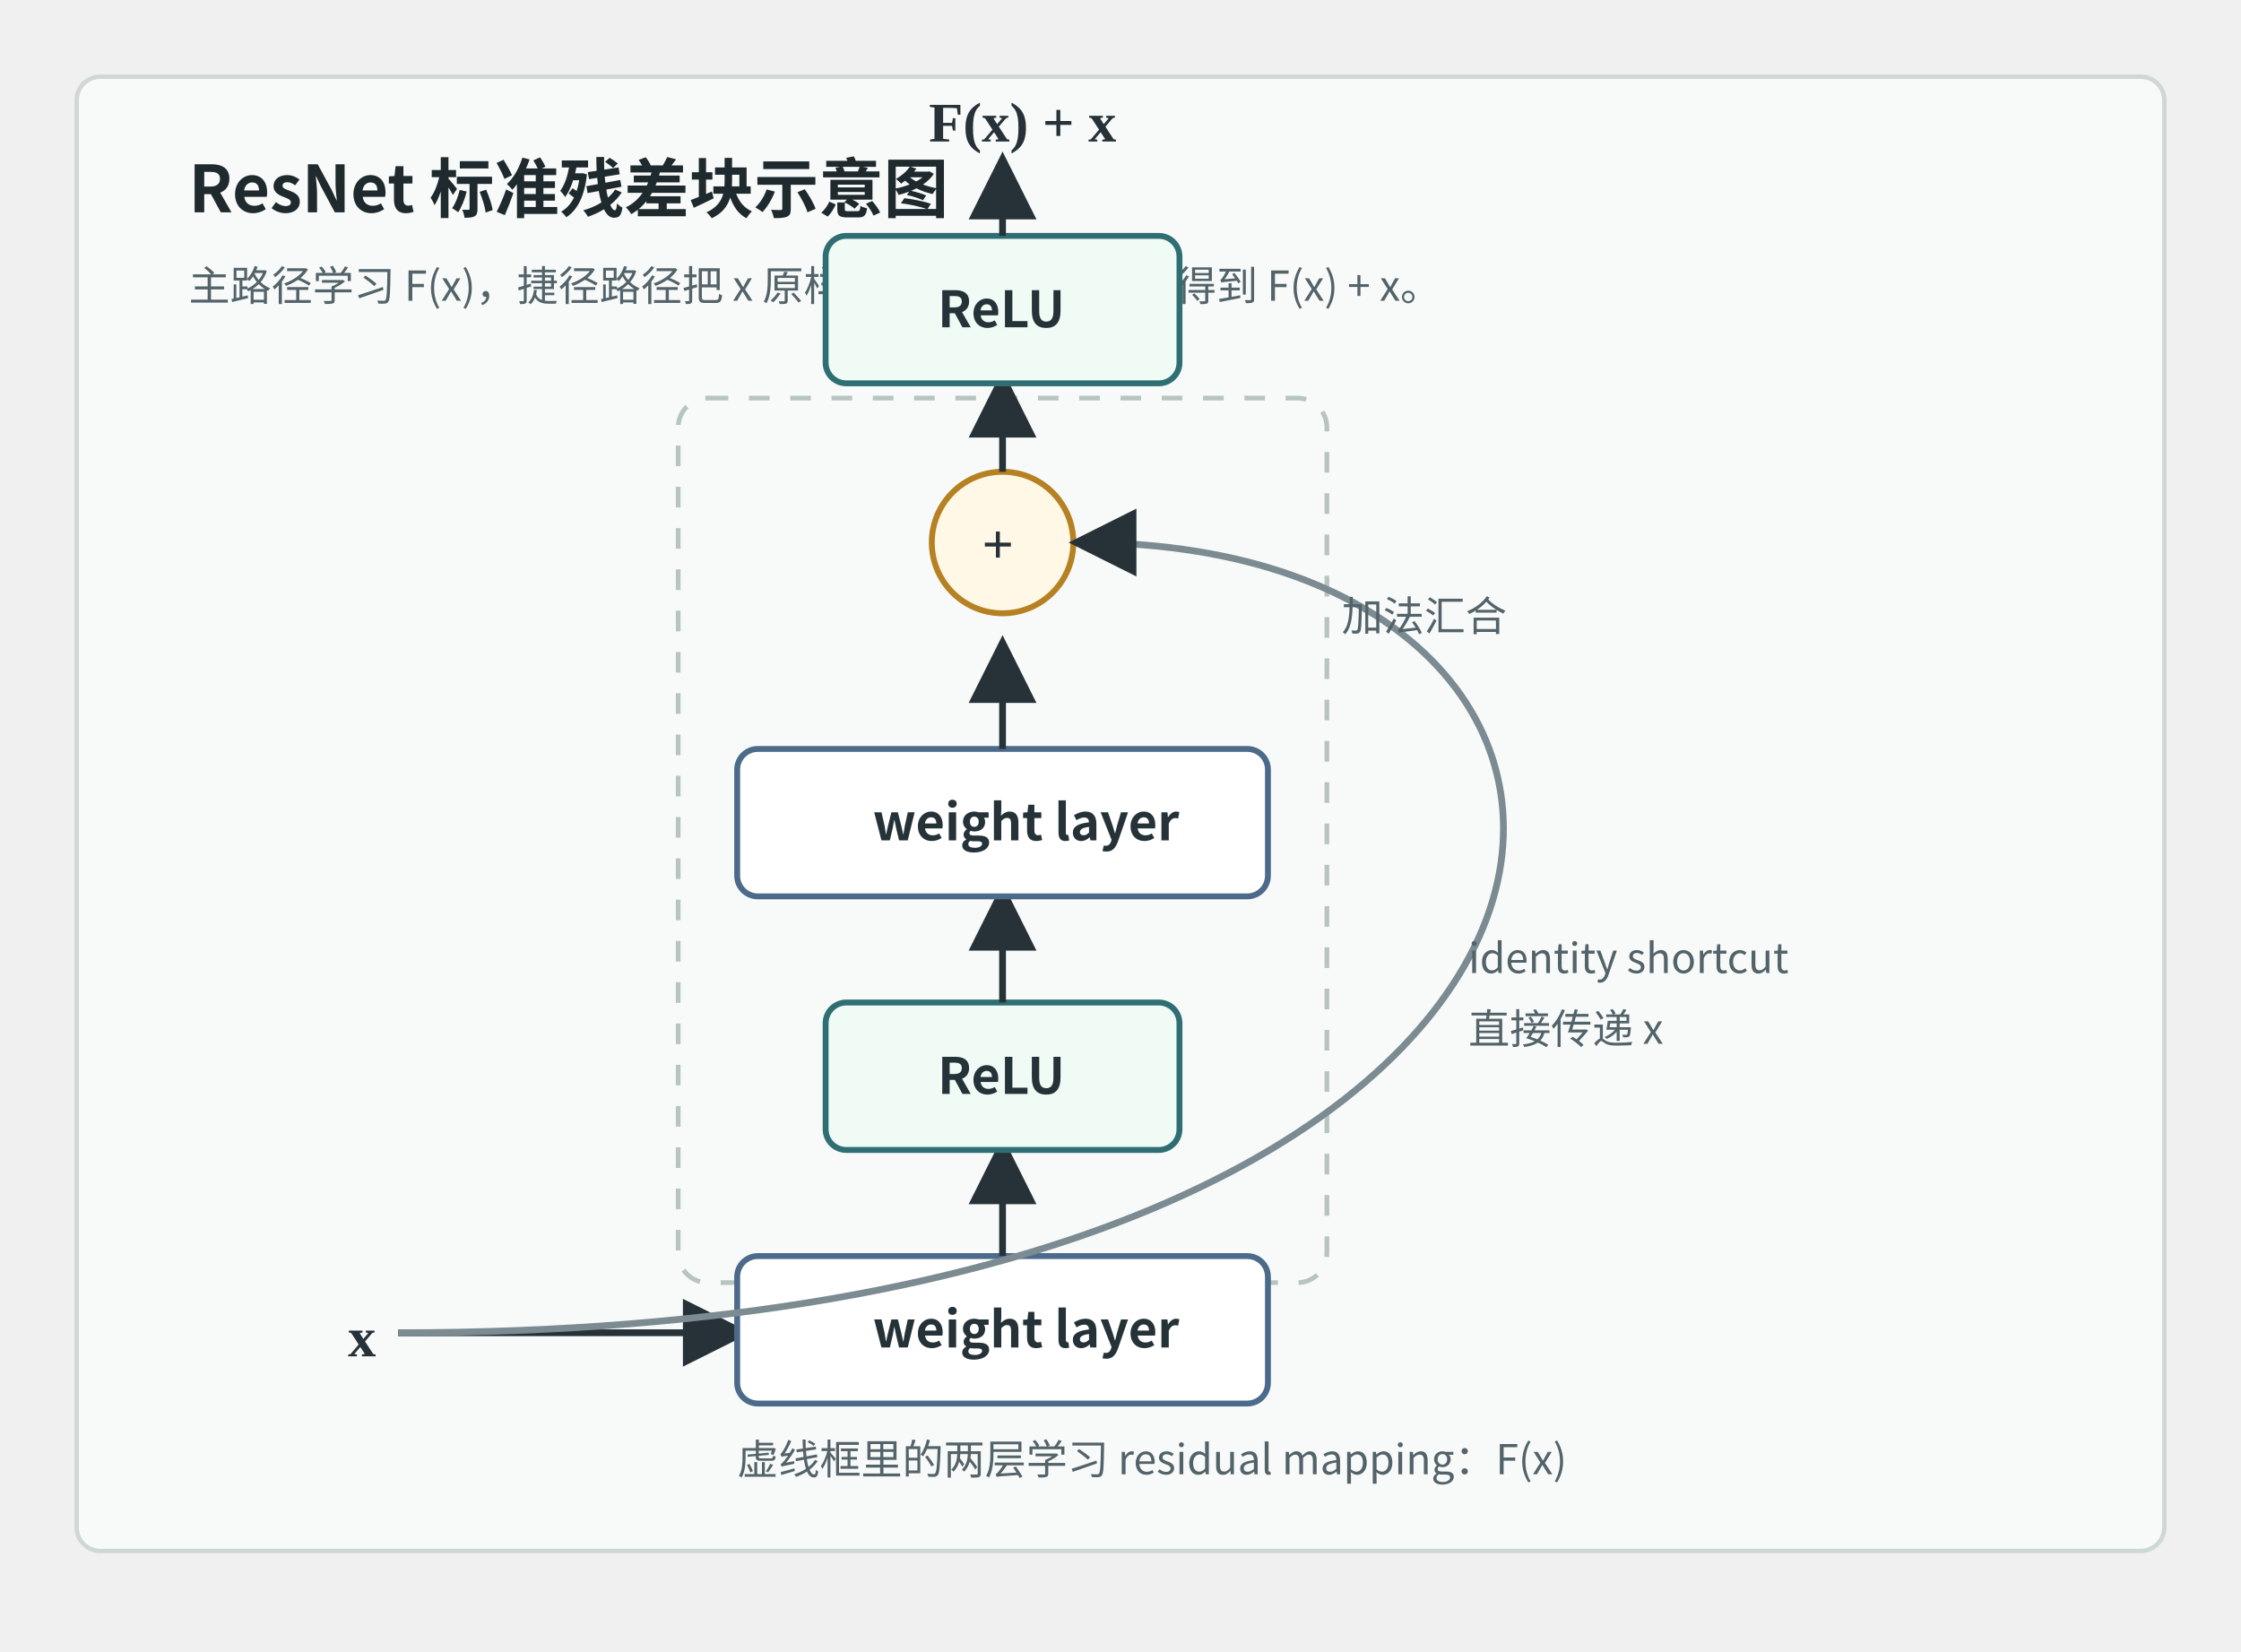
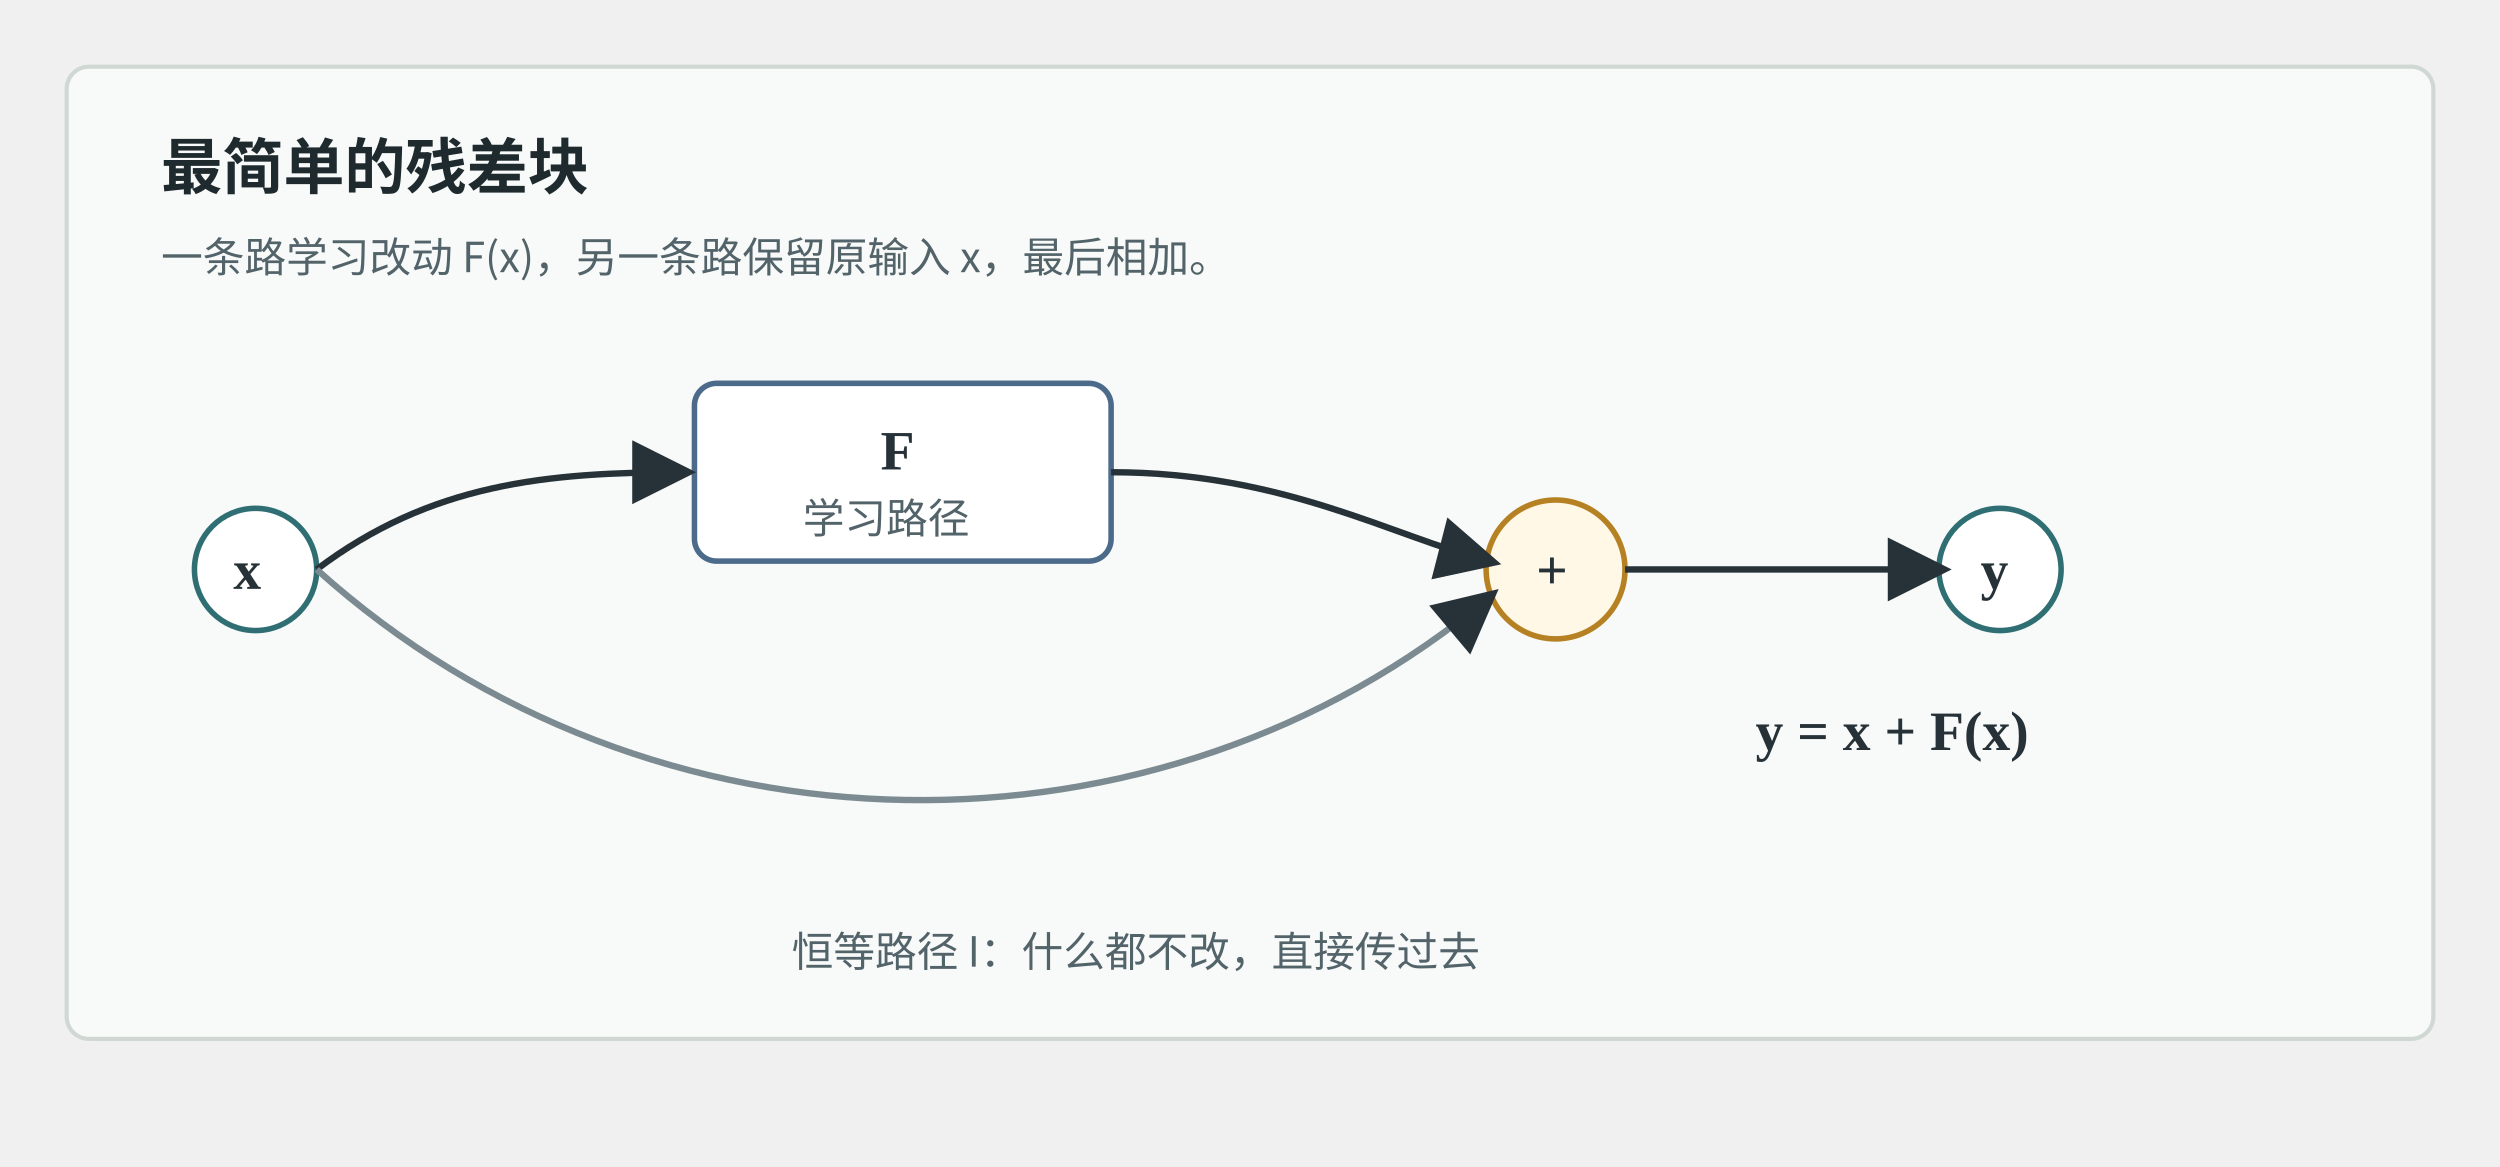
- <svg xmlns="http://www.w3.org/2000/svg" width="760" height="560" viewBox="0 0 760 560" role="img" aria-labelledby="title desc">
+ <svg xmlns="http://www.w3.org/2000/svg" width="900" height="420" viewBox="0 0 900 420" role="img" aria-labelledby="title desc">
  <defs>
    <marker id="arrow" markerWidth="10" markerHeight="10" refX="8" refY="5" orient="auto" markerUnits="strokeWidth">
      <path d="M 0 0 L 10 5 L 0 10 z" fill="#263238" />
    </marker>
    <style>
      .panel { fill: #f8faf9; stroke: #cfd8d3; stroke-width: 1.5; rx: 8; }
      .title { font: 700 22px "Microsoft YaHei", "Noto Sans CJK SC", Arial, sans-serif; fill: #1f2a2e; }
-       .small { font: 400 14px "Microsoft YaHei", "Noto Sans CJK SC", Arial, sans-serif; fill: #53636a; }
-       .label { font: 600 17px "Microsoft YaHei", "Noto Sans CJK SC", Arial, sans-serif; fill: #253238; }
-       .formula { font: 600 19px "Times New Roman", serif; fill: #263238; }
-       .block { fill: #ffffff; stroke: #4c6b8a; stroke-width: 2; rx: 7; }
-       .relu { fill: #f0fbf6; stroke: #2f6f73; stroke-width: 2; rx: 7; }
+       .small { font: 400 15px "Microsoft YaHei", "Noto Sans CJK SC", Arial, sans-serif; fill: #53636a; }
+       .label { font: 600 18px "Microsoft YaHei", "Noto Sans CJK SC", Arial, sans-serif; fill: #253238; }
+       .formula { font: 600 20px "Times New Roman", serif; fill: #263238; }
+       .node { fill: #ffffff; stroke: #2f6f73; stroke-width: 2; }
+       .block { fill: #ffffff; stroke: #4c6b8a; stroke-width: 2; rx: 8; }
      .add { fill: #fff8e7; stroke: #b68122; stroke-width: 2; }
-       .main { stroke: #263238; stroke-width: 2.3; fill: none; marker-end: url(#arrow); }
+       .line { stroke: #263238; stroke-width: 2.3; fill: none; marker-end: url(#arrow); }
      .skip { stroke: #7b8b91; stroke-width: 2.3; fill: none; marker-end: url(#arrow); }
-       .dash { stroke: #b8c4c0; stroke-width: 1.6; stroke-dasharray: 7 7; fill: none; rx: 10; }
    </style>
  </defs>
-   <rect x="26" y="26" width="708" height="500" class="panel" />
-   <text x="64" y="72" class="title">ResNet 标准残差块示意图</text>
-   <text x="64" y="102" class="small">主路径学习 F(x)，捷径路径把 x 原样送到加法处，最后得到 F(x) + x。</text>
-   <rect x="230" y="135" width="220" height="300" class="dash" />
-   <text x="118" y="460" class="formula">x</text>
-   <path d="M135 452 H250" class="main" />
-   <rect x="250" y="426" width="180" height="50" class="block" />
-   <text x="296" y="457" class="label">weight layer</text>
-   <path d="M340 426 V390" class="main" />
-   <rect x="280" y="340" width="120" height="50" class="relu" />
-   <text x="318" y="371" class="label">ReLU</text>
-   <path d="M340 340 V304" class="main" />
-   <rect x="250" y="254" width="180" height="50" class="block" />
-   <text x="296" y="285" class="label">weight layer</text>
-   <path d="M340 254 V220" class="main" />
-   <circle cx="340" cy="184" r="24" class="add" />
-   <text x="333" y="191" class="formula">+</text>
-   <path d="M340 160 V130" class="main" />
-   <rect x="280" y="80" width="120" height="50" class="relu" />
-   <text x="318" y="111" class="label">ReLU</text>
-   <path d="M340 80 V56" class="main" />
-   <text x="315" y="48" class="formula">F(x) + x</text>
-   <path d="M135 452 C580 452, 590 184, 367 184" class="skip" />
-   <text x="498" y="330" class="small">identity shortcut</text>
-   <text x="498" y="354" class="small">直接传递 x</text>
-   <text x="455" y="214" class="small">加法汇合</text>
-   <text x="250" y="500" class="small">虚线框里的两层学习 residual mapping：F(x)</text>
+   <rect x="24" y="24" width="852" height="350" class="panel" />
+   <text x="58" y="68" class="title">最简单的残差块</text>
+   <text x="58" y="98" class="small">一条路学习改动 F(x)，另一条路保留原输入 x，最后相加。</text>
+   <circle cx="92" cy="205" r="22" class="node" />
+   <text x="84" y="212" class="formula">x</text>
+   <rect x="250" y="138" width="150" height="64" class="block" />
+   <text x="317" y="169" class="formula">F</text>
+   <text x="289" y="192" class="small">学习路径</text>
+   <circle cx="560" cy="205" r="25" class="add" />
+   <text x="553" y="212" class="formula">+</text>
+   <circle cx="720" cy="205" r="22" class="node" />
+   <text x="713" y="212" class="formula">y</text>
+   <text x="632" y="270" class="formula">y = x + F(x)</text>
+   <path d="M114 205 C155 174, 197 170, 246 170" class="line" />
+   <path d="M400 170 C462 170, 501 193, 536 202" class="line" />
+   <path d="M585 205 H698" class="line" />
+   <path d="M114 205 C235 314, 418 314, 536 215" class="skip" />
+   <text x="285" y="348" class="small">恒等路径 I：什么都不改，直接传过去</text>
</svg>
